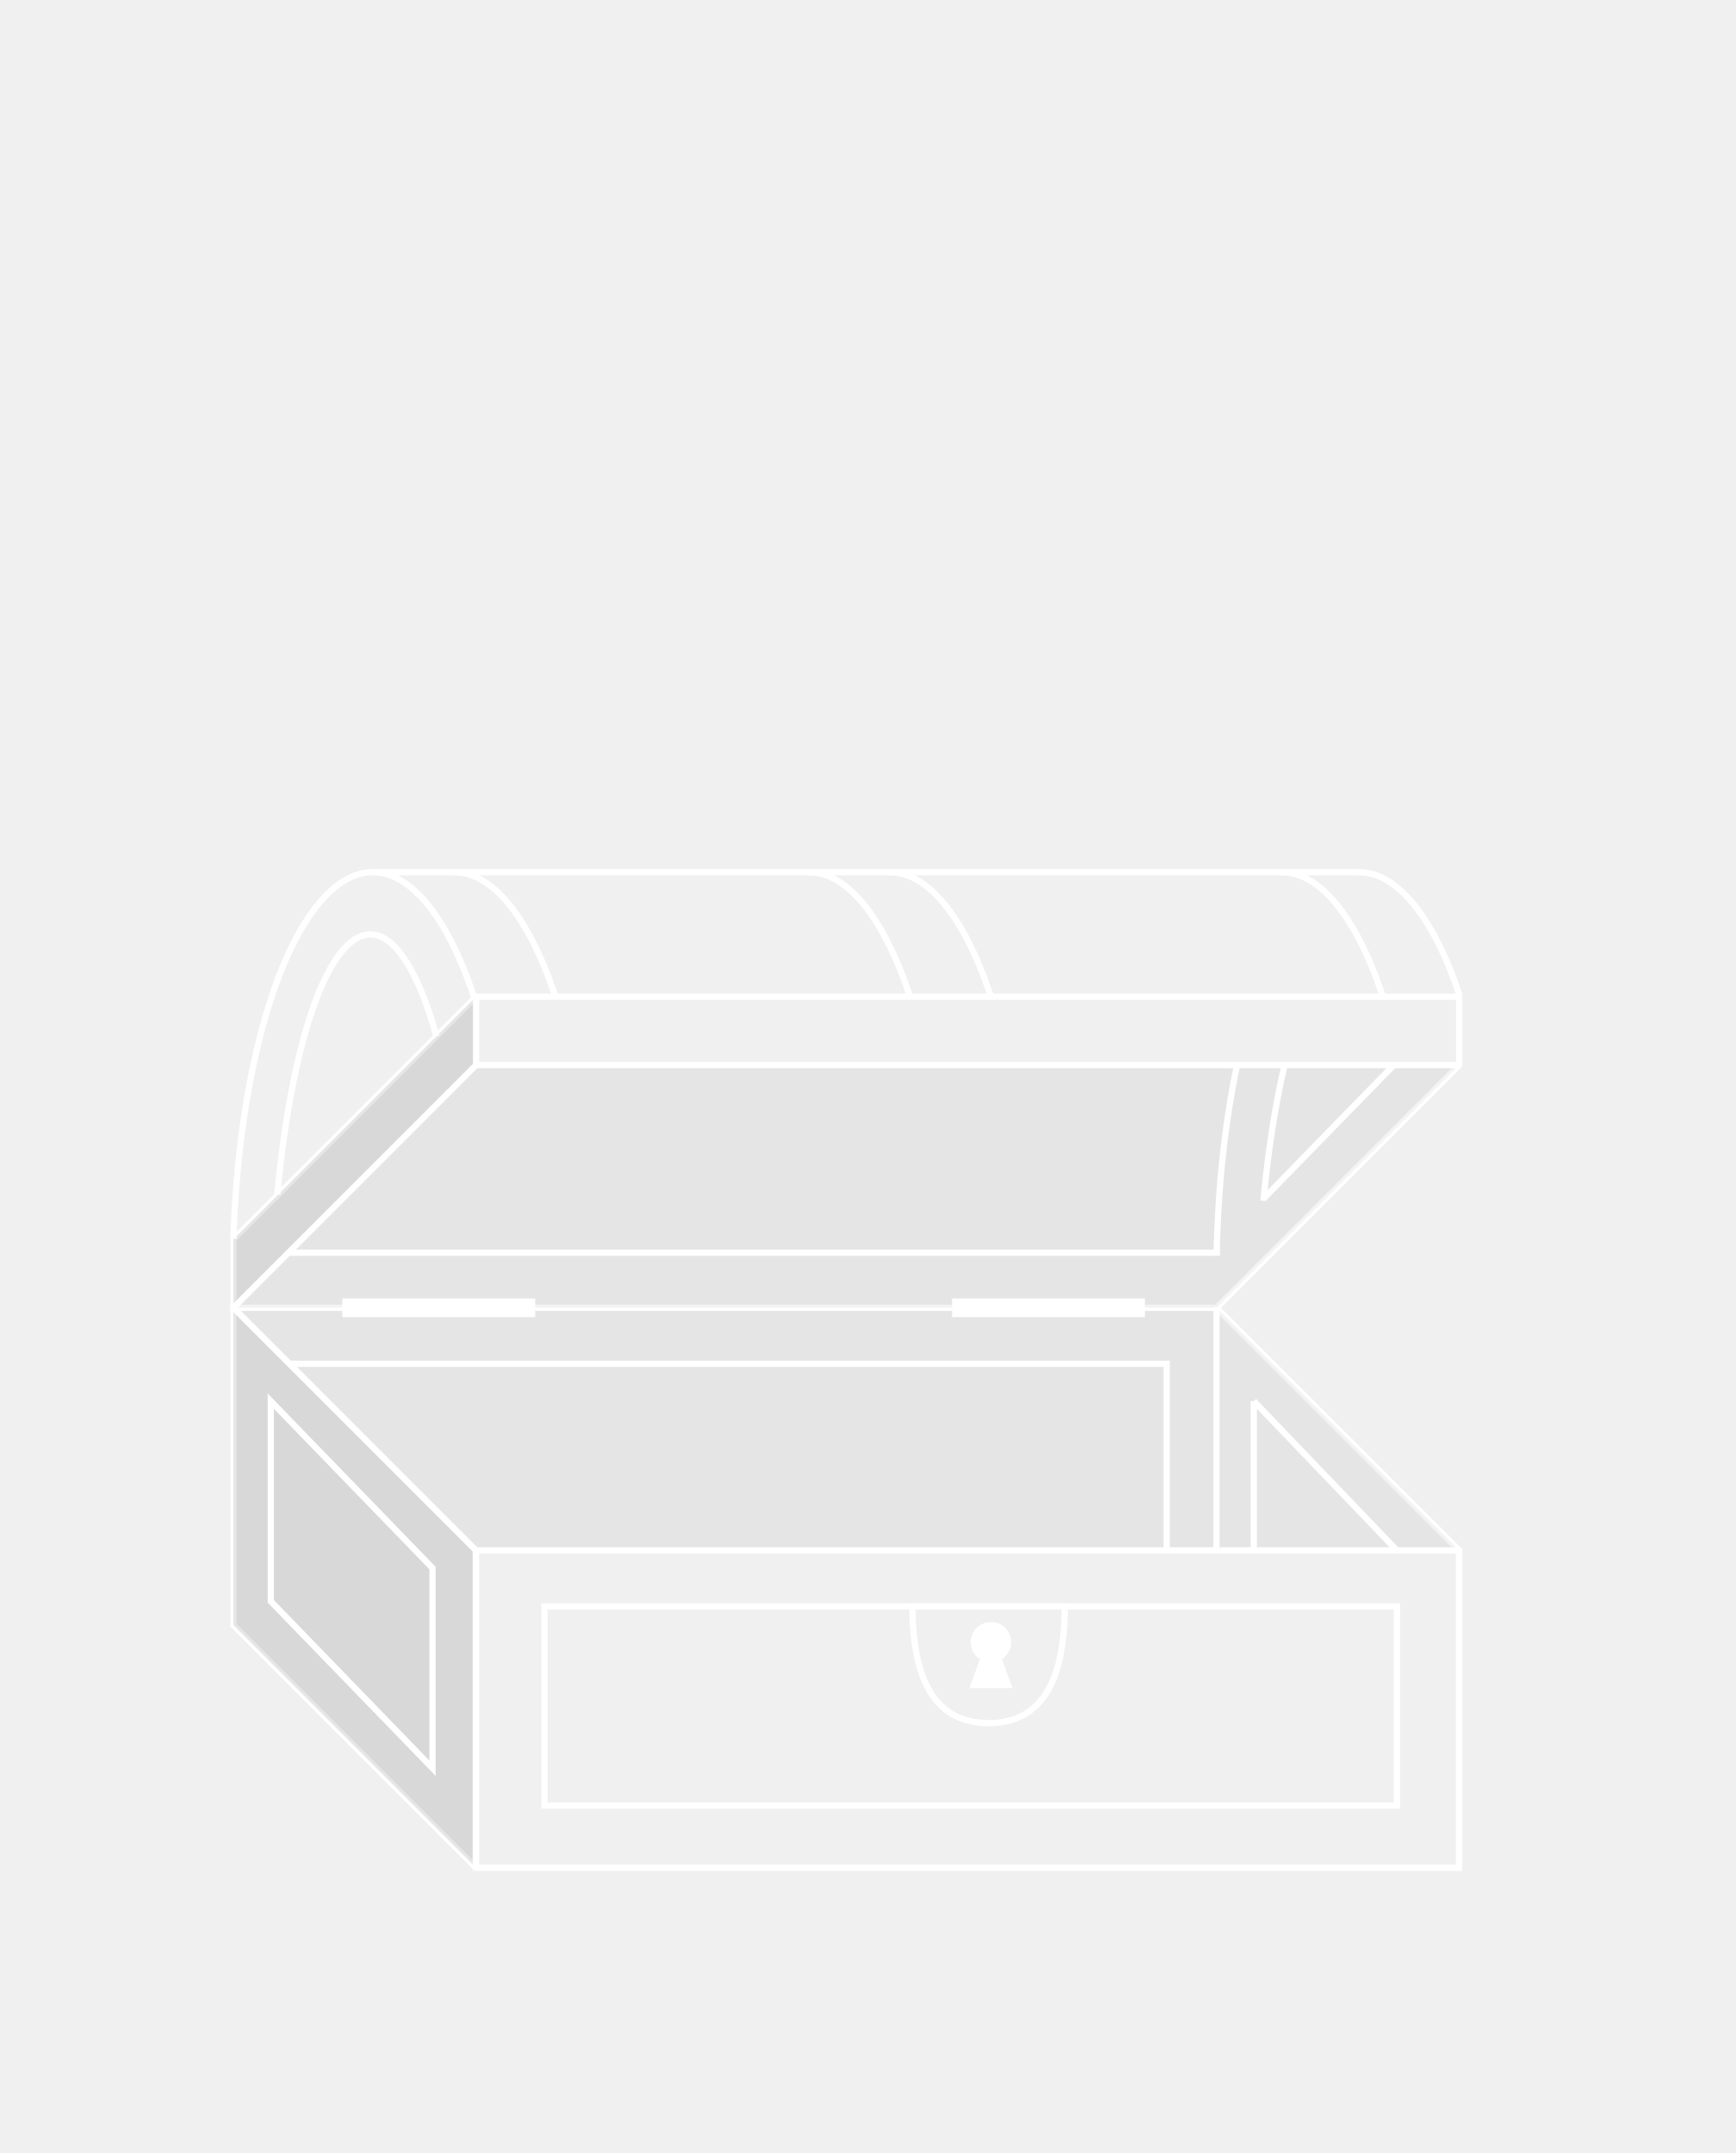
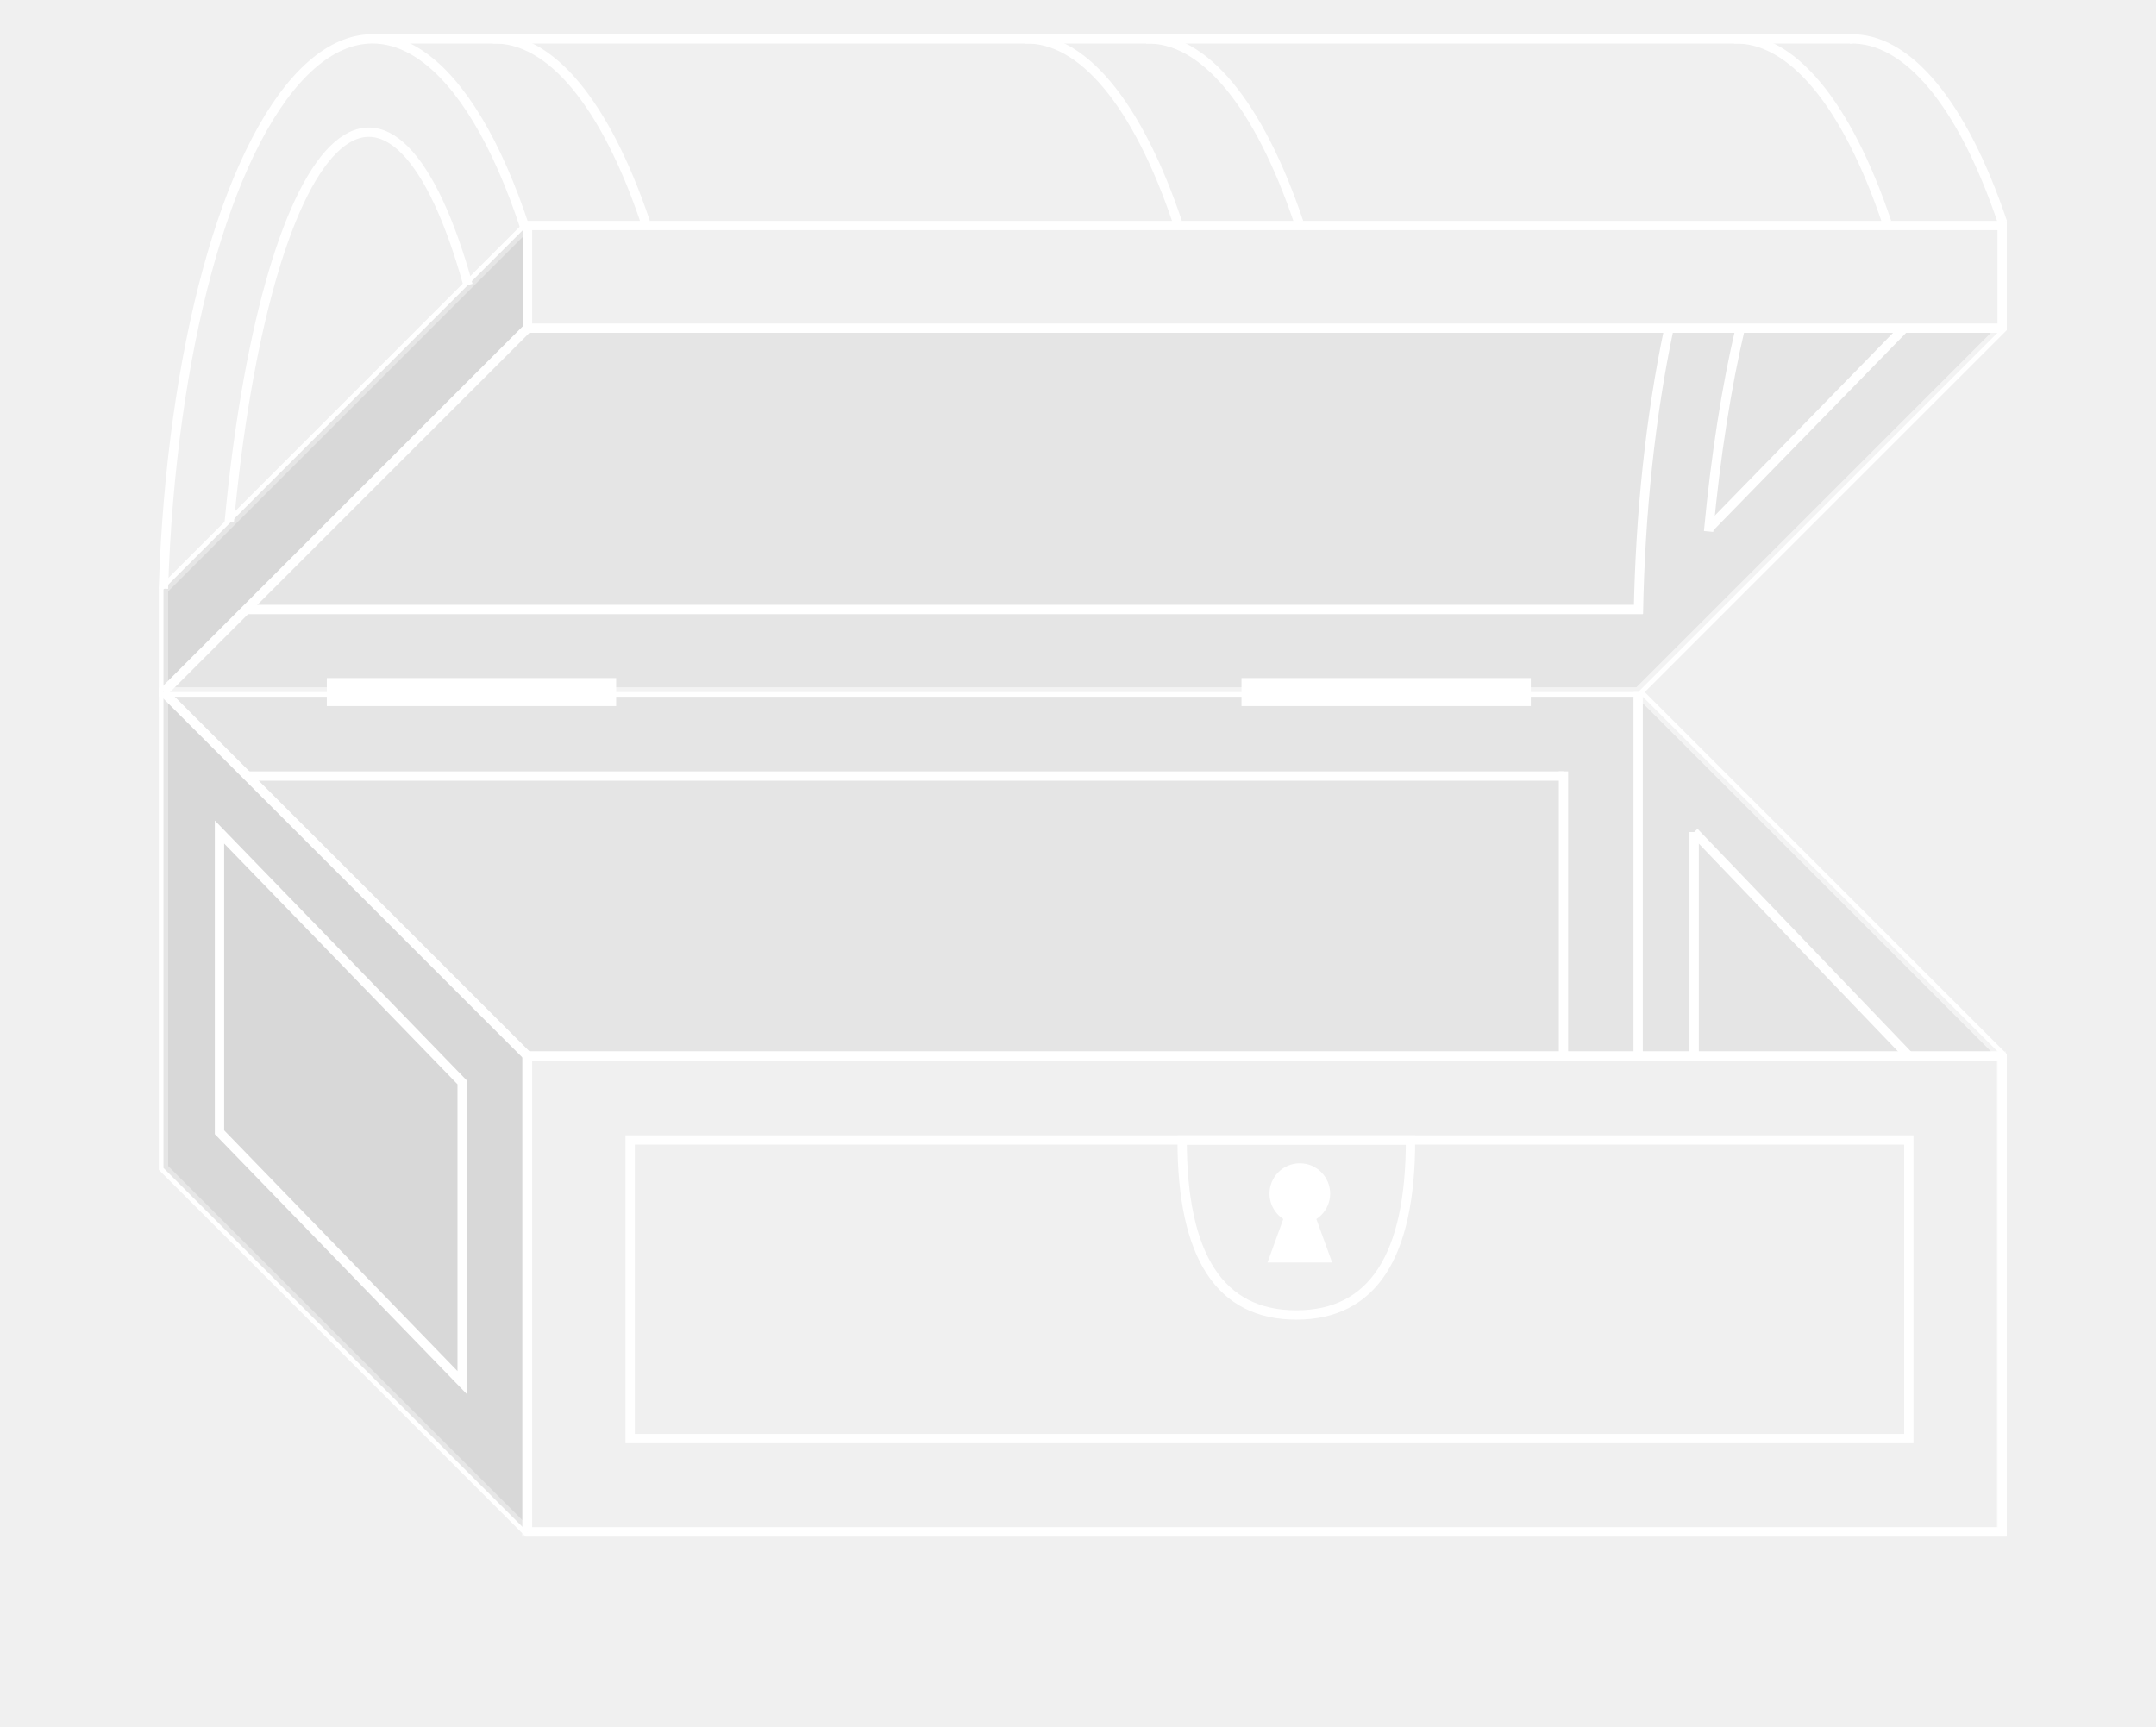
- <svg xmlns="http://www.w3.org/2000/svg" version="1.1" width="837px" height="1038px" viewBox="-0.5 -0.5 837 1038" content="&lt;mxfile host=&quot;Electron&quot; modified=&quot;2020-05-13T22:52:42.663Z&quot; agent=&quot;5.0 (X11; Linux x86_64) AppleWebKit/537.36 (KHTML, like Gecko) draw.io/12.9.13 Chrome/80.0.399.163 Electron/8.2.1 Safari/537.36&quot; etag=&quot;sv9eXIGBZqZmG27qFWVl&quot; version=&quot;12.9.13&quot; type=&quot;device&quot;&gt;&lt;diagram id=&quot;um4jbq9fztkz1VMfk3vL&quot; name=&quot;Page-1&quot;&gt;7VtLd5s4FP41Xoajt8SySdrpoj3tmU6nk9lhI9s6xcjFuHH660cCYcAQTJw4kGlYOHARAt3v031JmeCr1e6PJFgvP+pQRhMEwt0EX08QwgRT88dK7nIJJAzkkkWiQicrBV/UL+mERbOtCuWm1jDVOkrVui6c6TiWs7QmC5JE39abzXVUf+s6WLg3glLwZRZEstHsmwrTZS4VtNL6vVSLZfFmCNydVVA0doLNMgj1bUWE307wVaJ1mp+tdlcystor9JI/9+6eu/sPS2Sc9nlABDc/fv6L+Md4+3X2ZoOw/nR3AVHezc8g2roRu69N7woVJHobh9L2Aib48napUvllHczs3VuDupEt01VkrqA5nasoutKRTsx1rGPT6HKTJvq7PBC618oklbt7BwT3ajIEk3ol0+TONHEPXBRUctwqMLktcUJc5LJlBSNMiCccLwNHj8W+91KD5sQpsV2hN78E+HHz8e3dj2Bxzaa34Gvy7QKL4wo1TFjb09l2Ko9rdJqr/8N0Lwhm3xcZKJ+2aaSsOjN5GCTfP5luVGoVAjxA60KUSeEekYLPmSSfeNg354skCJXB4ACxFmTnumw1QfhddjQQr965B+MWJtwPO0IeI355cF6jAWJNHkCfN3ngg3NxwH/xHJhHav2+6FMlxrIqHdtPk5v0JXEB9uQCfQIutBpYcpwKOXwtgASRWlilR3JulW7VooxneuPEKxWGUfakxTZe/KUNa64vYCn5kD14jUvJn27IVpToNEiDafYZ1rJHwVRGn/VGOayTvO3lWqs4zfRCLyf0OpMkBuvYfHGgMuxksEkLahgeODdunMvpvHiUawAepqA8jB8gNV5AwZq8oC2+QpyJFvw4LQq4PxzAMtVpqlctfEj1gdUobMxqt7DRmTcNNmrmBcksU3+QpG/iRY6+xxmhnGJBBeYCYWs1ZByW9yHyCfQFJkAwRiEjQyFrZzyndTD95iQntImlGYPHz4RnD6//rHj6BivqmziVQiI4IE08OeLY3MI+ptynQ8EJMTVwVqYqHh20hQt5shBZ7/0zAU/rSx8HBfNQfWIh3+9nJSk8l+57uM/XedUGJsIHLnB884q+YnsStuwwuhkftOwV2pOgJXz00I4tcn0p0F74nZnqKLDtUbd4bDFwEN2jw2lVjzIxEM04B7dUCTA6k+b3lY/ftkxQLTJt9NYObqiMBHbZ4LbqYluN2T8XU/DvzpRhrDfE3YVG47lh9X6LRSG+12LQz1VhQj2MuXWUdo2sNM8V4y13Kv0nc6EAM3d9k11j6Lvr652DOru4q1x8lokyA5GJk52KmgyL9bn7MDMj0ttkJjt0Qe4Bt4JOUQBuKwonMgpS9bP+HW2AuTd8tvyu1zi6LMph9pwPx3WCKgt6h/0y7ImOfg+/1MRNC5k2+s3YtVfK6YTDv70PG6dlYrTFFMHnM0RF0DSajEEALigHvk8gRyRDrp4xQMpMvoAA5j5mkLHhoGXd0IJmLFJo+7lyBtwjHimwMSMPokhG2kBkQV1XfETtXsV5HEsxynyksoQJPEIJp4gD4DNICLIQGi64yZr5o0it/66cv3fnrXHoSNKYo3zgzamOWItfO1dwinuU9P7fLmA8aUx3ARgx4TXJ0pbIAO8Jtsq0s6VHlfCVLc+U9HYWHtsMSwtXEDkXU8a2vMptJRFCRBkSQIhGCCEwBya0IExQCiAcLII4knqMoehIeiyvPnsAAR8XLwwCNemuW7XFBvgZ5zDpkR6OKg0Q3OQBlGJCMKMQ8CGB7UrzARw8CSA9UrwCGf3gOZn54pwI/pg2TAi/a8JhQL1i+0I19Rb77Uv1aeeRs6HTI86ye0ktCMFmne+in6udBeB0ZR/b5+027LsYa1LZf99X/z7r1D9szgvaVoD1PYbPpfkei6UPW1AbJO0k3VlnkU5WDVBLNRWdS8k9gsOTVy2NKufZMZTy/e40bmjd96j+mG7UeiOP671he+pu4ACWvZKHgeVpbA89W3JNeuycSxMV5OHOwxxyNeaNTbq7bEbLLwkr7AGGKYcECfvb9Nmt0HGPMuYesb8Pn2Lmsvzvr3wVpvwnOvz2Pw==&lt;/diagram&gt;&lt;/mxfile&gt;">
+ <svg xmlns="http://www.w3.org/2000/svg" version="1.1" width="693px" height="555px" viewBox="-0.5 -0.5 693 555" content="&lt;mxfile host=&quot;Electron&quot; modified=&quot;2020-05-14T22:22:51.882Z&quot; agent=&quot;5.0 (X11; Linux x86_64) AppleWebKit/537.36 (KHTML, like Gecko) draw.io/12.9.13 Chrome/80.0.399.163 Electron/8.2.1 Safari/537.36&quot; etag=&quot;4hJfHMwoe1PJI6MMu6xR&quot; version=&quot;12.9.13&quot; type=&quot;device&quot;&gt;&lt;diagram id=&quot;um4jbq9fztkz1VMfk3vL&quot; name=&quot;Page-1&quot;&gt;7VtLd5s4FP41Xoajt8SySfpYtKc90+m0mZ1sZFunGLkYJ05//QgQBgzFJLUDmcYLB12EjO736b6kTPDVavc2luvlBxOocIJAsJvg6wlCECJh/6SS+1yCKcgFi1gHrlMp+Kx/Kicsum11oDa1jokxYaLXdeHMRJGaJTWZjGNzV+82N2H9V9dy4X4RlILPMxmqRrevOkiWuVTQSu93Si+WxS9D4O6sZNHZCTZLGZi7igi/nuCr2Jgkv1rtrlSYKq/QS/7cm1/c3b9YrKKkzwNC3vy4/RfxD9H2y+zVBmHz8f4ConyYWxlu3Yzd2yb3hQpis40ClY4CJvjybqkT9XktZ+ndOwu6lS2TVWhb0F7OdRhemdDEth2ZyHa63CSx+a4OhM23dxO6VXGidhWRm81bZVYqie9tF3f3gjjNOmpB37XvSqAQdrJlFSThhNKRY7Efu9SfvXAqbFfnzU8Bftx8eH3/Qy6u2fQOfIm/XmBxXJ2WB+v0cradquP6nObKfz/dC+Ts+yKD5OM2CXWqzEweyPj7RzuMTlJ1AA/QuhBlUrjHo2BzJsmXHfbt9SKWgbagHODVguvclL0mCL/JPg28q3dOATpCHiN++eG8RgLEmiSAPm+SwD8bB/xnz4F5qNfvijF1bO2qNlH6amqTPCcuwJ5coCfgQqt5JcepkMPXAogM9SJVeqjmqdJTtWjrl1458UoHQZg9mWIbLf42ljXXF7CUvM8evMal5C835VQUm0Qmcpq9RmrXQzlV4Sez0Q7rOO97uTY6SjK90MsJvc4kscU6sm8sdYadkpukoIblgXPi1rUMxAvg2Sij/CDESd1RCNbkBRVNXogz0YIfp0UB9/sDWKYmScyqhQ+JObAahY1Z7RZpaOZN5UbPPBnPMvXLOHkVLXL0Pc4I5RQLKjAXNkSzPVQUlPch8gn0BSZAMEYhI0OueE6Pen1CW5w+8j1+Jjx7eP0nxdO3WFHfRqkUEsEBaeLJEcf2FvYx5T4dCk6IqYWzslTx6KAtXMjJAmSz988EjMiXQuah+sJCvt/PSlJ4Lt33cJ8v66oNTIQPXOD41hV9wfZR2LLD6GZ80LIXaB8FLeGjh3ZsketzgfbC78xUR4Ftj7rF75YCB9E9OlxW9SgTA9GMc3BLlQCjM2l+P6U/tkxQLTJtzDad3FAZCeyywW3VxZaIuCgBnp4p+E9nyjDWG+LuQqP13LB6v8WiEN9rMejnqjChHsY8dZTpDllpnivGW+108i1zoQAz177J2hj6rn29c1BnjftK45OKtZ2Iip3shKhZ8xDPVMfUieuogmJn7xfgVtChLbtEhSxWoUz0raq9RRtg7hc+pfyu1zi6LMph9pzPzw2CKtt5h+My7ImOcQ/f1MZNC5U0xs3YtVfK4wmH/3gfNk7LxGiLKYJPZ4iKoGk0GYMAXFAOfJ9AjkiGXD1jgJTZfAEBzH3MIGPDQcu6oQXNWKTQ9lPlDLhHPFJgY5Uhw1CFxkKUgrqu+IjavYrzOJZilPlIZQsTeIQSThEHwGeQEJRCaLngFmvmj0K9/qdy/c5dt8ahI0ljjvKBN5c6Yi1+7VzBKe5R0vt/u4DxpDHdBWDEhNckS1siA4p+p2dLjyrhC1ueKOntLDy2GZYWriByLqaMbXuVp5VECBFlSAAhGiGEwBzY0IIwQSmAcLAI4kjqMYaiI+mxvfrkAQT8vXhhEKhJd92qLTbAT7iGSY/0cFRpgOA2D6AUE4IZhYAPCWxXmg/g4EkA6ZHiFciYB6/JzBfnRPDHdGBC+F0LDgPqFccXqqm32B9fqi87j5wNnR5xVnqWNAVBbtb5Gfq53qUAPF7ZDz7lvT/B78KuSfWQfJv+fdapf9hcF7StAOt7DJ9L8z02Sx+2oTZI2km6s84inawaoJZqKjqXknsEh4/etbSqnGefoZTvd6dxQ+u+R/XHDqPXG3Vc7w3bU3cDB7DslTwMLKexPfRsyTXpcXIuibXMw52HOeRqzBvZdHfZjJafE1bYAwxTDgkS6XfTZ7dCxz3KmHsk/X74ErPN8n+/8l2Y8j/o8Ov/AA==&lt;/diagram&gt;&lt;/mxfile&gt;">
  <defs />
  <g>
-     <rect x="0" y="0" width="834" height="1034.55" fill="none" stroke="none" pointer-events="all" />
-     <path d="M 112.05 630 L 586.05 630 L 703.05 747 L 703.05 900 L 229.05 900 L 112.05 783 L 112.05 630 Z" fill="none" stroke="#ffffff" stroke-width="3" stroke-miterlimit="10" pointer-events="all" />
-     <path d="M 112.05 630 L 586.05 630 L 703.05 747 L 229.05 747 Z" fill-opacity="0.05" fill="#000000" stroke="none" pointer-events="all" />
-     <path d="M 112.05 630 L 229.05 747 L 229.05 900 L 112.05 783 Z" fill-opacity="0.1" fill="#000000" stroke="none" pointer-events="all" />
-     <path d="M 229.05 900 L 229.05 747 L 112.05 630 M 229.05 747 L 703.05 747" fill="none" stroke="#ffffff" stroke-width="3" stroke-miterlimit="10" pointer-events="all" />
-     <path d="M 112.05 480 L 586.05 480 L 703.05 597 L 703.05 630 L 229.05 630 L 112.05 513 L 112.05 480 Z" fill="none" stroke="#ffffff" stroke-width="3" stroke-miterlimit="10" transform="translate(407.55,0)scale(-1,1)translate(-407.55,0)rotate(-180,407.55,555)" pointer-events="all" />
-     <path d="M 112.05 480 L 586.05 480 L 703.05 597 L 229.05 597 Z" fill-opacity="0.05" fill="#000000" stroke="none" transform="translate(407.55,0)scale(-1,1)translate(-407.55,0)rotate(-180,407.55,555)" pointer-events="all" />
-     <path d="M 112.05 480 L 229.05 597 L 229.05 630 L 112.05 513 Z" fill-opacity="0.1" fill="#000000" stroke="none" transform="translate(407.55,0)scale(-1,1)translate(-407.55,0)rotate(-180,407.55,555)" pointer-events="all" />
-     <path d="M 229.05 630 L 229.05 597 L 112.05 480 M 229.05 597 L 703.05 597" fill="none" stroke="#ffffff" stroke-width="3" stroke-miterlimit="10" transform="translate(407.55,0)scale(-1,1)translate(-407.55,0)rotate(-180,407.55,555)" pointer-events="all" />
-     <path d="M 181.05 420 L 655.05 420" fill="none" stroke="#ffffff" stroke-width="3" stroke-miterlimit="10" pointer-events="all" />
-     <path d="M 112.03 596.76 C 114.46 520.64 132.12 455.68 157.18 430.69 C 182.25 405.7 210.06 425.33 228.29 480.86" fill="none" stroke="#ffffff" stroke-width="3" stroke-miterlimit="10" pointer-events="all" />
-     <path d="M 654.05 420.01 C 672.53 419.46 690.28 440.77 703.16 478.96" fill="none" stroke="#ffffff" stroke-width="3" stroke-miterlimit="10" pointer-events="all" />
-     <rect x="228.75" y="747" width="474" height="153" fill="none" stroke="#ffffff" stroke-opacity="0.4" stroke-width="3" pointer-events="all" />
-     <path d="M 616.85 420.01 C 635.33 419.46 653.08 440.77 665.96 478.96" fill="none" stroke="#ffffff" stroke-width="3" stroke-miterlimit="10" pointer-events="all" />
-     <path d="M 427.85 420.01 C 446.33 419.46 464.08 440.77 476.96 478.96" fill="none" stroke="#ffffff" stroke-width="3" stroke-miterlimit="10" pointer-events="all" />
-     <path d="M 388.85 420.01 C 407.33 419.46 425.08 440.77 437.96 478.96" fill="none" stroke="#ffffff" stroke-width="3" stroke-miterlimit="10" pointer-events="all" />
-     <path d="M 217.85 420.01 C 236.33 419.46 254.08 440.77 266.96 478.96" fill="none" stroke="#ffffff" stroke-width="3" stroke-miterlimit="10" pointer-events="all" />
-     <rect x="262.05" y="774" width="411" height="96" fill="none" stroke="#ffffff" stroke-width="3" pointer-events="all" />
-     <path d="M 527.55 688.5 L 644.55 688.5" fill="none" stroke="#ffffff" stroke-width="3" stroke-miterlimit="10" transform="rotate(90,586.05,688.5)" pointer-events="all" />
-     <path d="M 139.05 603.45 L 587.55 603.45" fill="none" stroke="#ffffff" stroke-width="3" stroke-miterlimit="10" pointer-events="all" />
-     <path d="M 609.01 577.12 L 671.55 513" fill="none" stroke="#ffffff" stroke-width="3" stroke-miterlimit="10" pointer-events="stroke" />
-     <path d="M 139.05 657 L 562.05 657" fill="none" stroke="#ffffff" stroke-width="3" stroke-miterlimit="10" pointer-events="all" />
-     <path d="M 133.19 575.37 C 138.8 515.6 151.3 470.81 166.63 455.59 C 181.95 440.37 198.15 456.65 209.94 499.14" fill="none" stroke="#ffffff" stroke-width="3" stroke-miterlimit="10" pointer-events="all" />
-     <path d="M 128.8 802.5 L 80.55 802.5 Q 80.55 802.5 80.55 802.5 L 161.04 724.5 Q 161.04 724.5 161.04 724.5 L 257.55 724.5 Q 257.55 724.5 257.55 724.5 L 177.06 802.5 Q 177.06 802.5 177.06 802.5 Z" fill="none" stroke="#ffffff" stroke-width="3" stroke-miterlimit="10" transform="rotate(90,169.05,763.5)" pointer-events="all" />
-     <path d="M 516.3 701.25 L 607.8 701.25" fill="none" stroke="#ffffff" stroke-width="3" stroke-miterlimit="10" transform="rotate(90,562.05,701.25)" pointer-events="all" />
-     <path d="M 568.05 711 L 640.05 711" fill="none" stroke="#ffffff" stroke-width="3" stroke-miterlimit="10" transform="rotate(90,604.05,711)" pointer-events="all" />
-     <path d="M 586.13 604.83 C 586.7 572.49 590.05 541.06 595.89 513.39" fill="none" stroke="#ffffff" stroke-width="3" stroke-miterlimit="10" pointer-events="all" />
-     <path d="M 602.55 745.5 L 602.55 745.5 L 674.55 676.5 Q 674.55 676.5 674.55 676.5 L 602.55 745.5 Q 602.55 745.5 602.55 745.5 Z" fill="#ffffff" stroke="#ffffff" stroke-width="3" stroke-miterlimit="10" transform="rotate(90,638.55,711)" pointer-events="all" />
-     <path d="M 608.69 578.37 C 610.97 554.03 614.44 531.79 618.88 512.98" fill="none" stroke="#ffffff" stroke-width="3" stroke-miterlimit="10" pointer-events="all" />
-     <path d="M 448.05 765.42 Q 504.3 765.42 504.3 802.12 Q 504.3 838.83 448.05 838.83 Z" fill="none" stroke="#ffffff" stroke-width="3" stroke-miterlimit="10" transform="rotate(90,476.17,802.12)" pointer-events="all" />
-     <rect x="166.05" y="627" width="90" height="6" fill="#ffffff" stroke="#ffffff" stroke-width="3" pointer-events="all" />
-     <rect x="460.05" y="627" width="90" height="6" fill="#ffffff" stroke="#ffffff" stroke-width="3" pointer-events="all" />
-     <ellipse cx="477.3" cy="791.25" rx="8.25" ry="8.25" fill="#ffffff" stroke="#ffffff" stroke-width="3" pointer-events="all" />
-     <path d="M 465.95 800.54 L 465.95 792.29 Q 465.95 792.29 465.95 792.29 L 488.65 800.54 Q 488.65 800.54 488.65 800.54 L 465.95 808.79 Q 465.95 808.79 465.95 808.79 Z" fill="#ffffff" stroke="#ffffff" stroke-width="3" stroke-miterlimit="10" transform="rotate(270,477.3,800.54)" pointer-events="all" />
+     <rect x="0" y="12" width="690" height="540" fill="none" stroke="none" pointer-events="all" />
+     <path d="M 52.05 222 L 526.05 222 L 643.05 339 L 643.05 492 L 169.05 492 L 52.05 375 L 52.05 222 Z" fill="none" stroke="#ffffff" stroke-width="3" stroke-miterlimit="10" pointer-events="all" />
+     <path d="M 52.05 222 L 526.05 222 L 643.05 339 L 169.05 339 Z" fill-opacity="0.05" fill="#000000" stroke="none" pointer-events="all" />
+     <path d="M 52.05 222 L 169.05 339 L 169.05 492 L 52.05 375 Z" fill-opacity="0.1" fill="#000000" stroke="none" pointer-events="all" />
+     <path d="M 169.05 492 L 169.05 339 L 52.05 222 M 169.05 339 L 643.05 339" fill="none" stroke="#ffffff" stroke-width="3" stroke-miterlimit="10" pointer-events="all" />
+     <path d="M 52.05 72 L 526.05 72 L 643.05 189 L 643.05 222 L 169.05 222 L 52.05 105 L 52.05 72 Z" fill="none" stroke="#ffffff" stroke-width="3" stroke-miterlimit="10" transform="translate(347.55,0)scale(-1,1)translate(-347.55,0)rotate(-180,347.55,147)" pointer-events="all" />
+     <path d="M 52.05 72 L 526.05 72 L 643.05 189 L 169.05 189 Z" fill-opacity="0.05" fill="#000000" stroke="none" transform="translate(347.55,0)scale(-1,1)translate(-347.55,0)rotate(-180,347.55,147)" pointer-events="all" />
+     <path d="M 52.05 72 L 169.05 189 L 169.05 222 L 52.05 105 Z" fill-opacity="0.1" fill="#000000" stroke="none" transform="translate(347.55,0)scale(-1,1)translate(-347.55,0)rotate(-180,347.55,147)" pointer-events="all" />
+     <path d="M 169.05 222 L 169.05 189 L 52.05 72 M 169.05 189 L 643.05 189" fill="none" stroke="#ffffff" stroke-width="3" stroke-miterlimit="10" transform="translate(347.55,0)scale(-1,1)translate(-347.55,0)rotate(-180,347.55,147)" pointer-events="all" />
+     <path d="M 121.05 12 L 595.05 12" fill="none" stroke="#ffffff" stroke-width="3" stroke-miterlimit="10" pointer-events="all" />
+     <path d="M 52.03 188.76 C 54.46 112.64 72.12 47.68 97.18 22.69 C 122.25 -2.3 150.06 17.33 168.29 72.86" fill="none" stroke="#ffffff" stroke-width="3" stroke-miterlimit="10" pointer-events="all" />
+     <path d="M 594.05 12.01 C 612.53 11.46 630.28 32.77 643.16 70.96" fill="none" stroke="#ffffff" stroke-width="3" stroke-miterlimit="10" pointer-events="all" />
+     <rect x="168.75" y="339" width="474" height="153" fill="none" stroke="#ffffff" stroke-opacity="0.4" stroke-width="3" pointer-events="all" />
+     <path d="M 556.85 12.01 C 575.33 11.46 593.08 32.77 605.96 70.96" fill="none" stroke="#ffffff" stroke-width="3" stroke-miterlimit="10" pointer-events="all" />
+     <path d="M 367.85 12.01 C 386.33 11.46 404.08 32.77 416.96 70.96" fill="none" stroke="#ffffff" stroke-width="3" stroke-miterlimit="10" pointer-events="all" />
+     <path d="M 328.85 12.01 C 347.33 11.46 365.08 32.77 377.96 70.96" fill="none" stroke="#ffffff" stroke-width="3" stroke-miterlimit="10" pointer-events="all" />
+     <path d="M 157.85 12.01 C 176.33 11.46 194.08 32.77 206.96 70.96" fill="none" stroke="#ffffff" stroke-width="3" stroke-miterlimit="10" pointer-events="all" />
+     <rect x="202.05" y="366" width="411" height="96" fill="none" stroke="#ffffff" stroke-width="3" pointer-events="all" />
+     <path d="M 467.55 280.5 L 584.55 280.5" fill="none" stroke="#ffffff" stroke-width="3" stroke-miterlimit="10" transform="rotate(90,526.05,280.5)" pointer-events="all" />
+     <path d="M 79.05 195.45 L 527.55 195.45" fill="none" stroke="#ffffff" stroke-width="3" stroke-miterlimit="10" pointer-events="all" />
+     <path d="M 549.01 169.12 L 611.55 105" fill="none" stroke="#ffffff" stroke-width="3" stroke-miterlimit="10" pointer-events="stroke" />
+     <path d="M 79.05 249 L 502.05 249" fill="none" stroke="#ffffff" stroke-width="3" stroke-miterlimit="10" pointer-events="all" />
+     <path d="M 73.19 167.37 C 78.8 107.6 91.3 62.81 106.63 47.59 C 121.95 32.37 138.15 48.65 149.94 91.14" fill="none" stroke="#ffffff" stroke-width="3" stroke-miterlimit="10" pointer-events="all" />
+     <path d="M 68.8 394.5 L 20.55 394.5 Q 20.55 394.5 20.55 394.5 L 101.04 316.5 Q 101.04 316.5 101.04 316.5 L 197.55 316.5 Q 197.55 316.5 197.55 316.5 L 117.06 394.5 Q 117.06 394.5 117.06 394.5 Z" fill="none" stroke="#ffffff" stroke-width="3" stroke-miterlimit="10" transform="rotate(90,109.05,355.5)" pointer-events="all" />
+     <path d="M 456.3 293.25 L 547.8 293.25" fill="none" stroke="#ffffff" stroke-width="3" stroke-miterlimit="10" transform="rotate(90,502.05,293.25)" pointer-events="all" />
+     <path d="M 508.05 303 L 580.05 303" fill="none" stroke="#ffffff" stroke-width="3" stroke-miterlimit="10" transform="rotate(90,544.05,303)" pointer-events="all" />
+     <path d="M 526.13 196.83 C 526.7 164.49 530.05 133.06 535.89 105.39" fill="none" stroke="#ffffff" stroke-width="3" stroke-miterlimit="10" pointer-events="all" />
+     <path d="M 542.55 337.5 L 542.55 337.5 L 614.55 268.5 Q 614.55 268.5 614.55 268.5 L 542.55 337.5 Q 542.55 337.5 542.55 337.5 Z" fill="#ffffff" stroke="#ffffff" stroke-width="3" stroke-miterlimit="10" transform="rotate(90,578.55,303)" pointer-events="all" />
+     <path d="M 548.69 170.37 C 550.97 146.03 554.44 123.79 558.88 104.98" fill="none" stroke="#ffffff" stroke-width="3" stroke-miterlimit="10" pointer-events="all" />
+     <path d="M 388.05 357.42 Q 444.3 357.42 444.3 394.13 Q 444.3 430.83 388.05 430.83 Z" fill="none" stroke="#ffffff" stroke-width="3" stroke-miterlimit="10" transform="rotate(90,416.17,394.13)" pointer-events="all" />
+     <rect x="106.05" y="219" width="90" height="6" fill="#ffffff" stroke="#ffffff" stroke-width="3" pointer-events="all" />
+     <rect x="400.05" y="219" width="90" height="6" fill="#ffffff" stroke="#ffffff" stroke-width="3" pointer-events="all" />
+     <ellipse cx="417.3" cy="383.25" rx="8.25" ry="8.25" fill="#ffffff" stroke="#ffffff" stroke-width="3" pointer-events="all" />
+     <path d="M 405.95 392.54 L 405.95 384.29 Q 405.95 384.29 405.95 384.29 L 428.65 392.54 Q 428.65 392.54 428.65 392.54 L 405.95 400.79 Q 405.95 400.79 405.95 400.79 Z" fill="#ffffff" stroke="#ffffff" stroke-width="3" stroke-miterlimit="10" transform="rotate(270,417.3,392.54)" pointer-events="all" />
  </g>
</svg>
